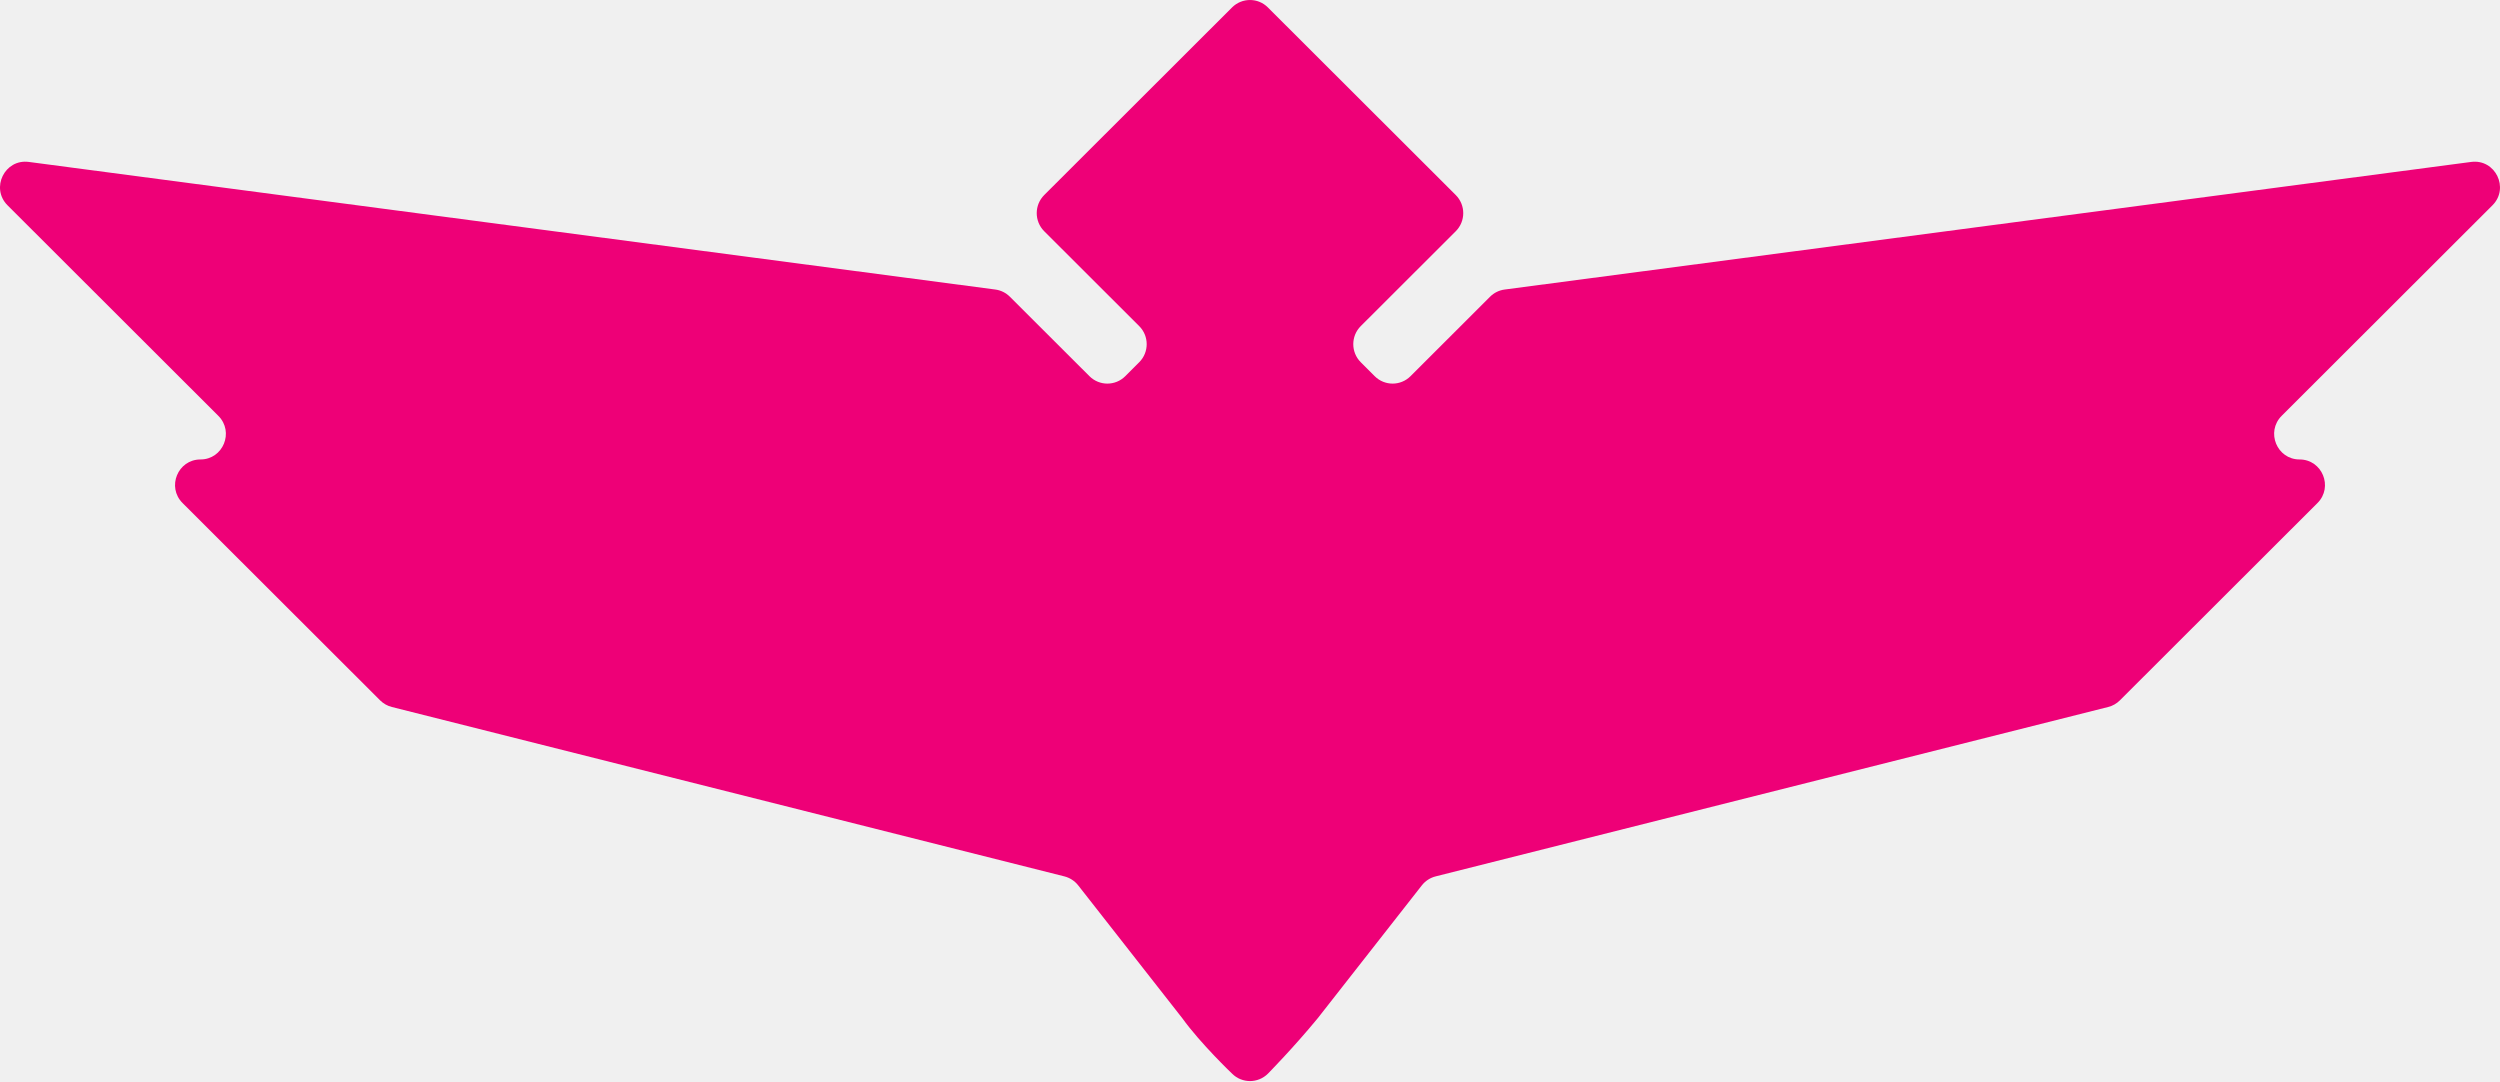
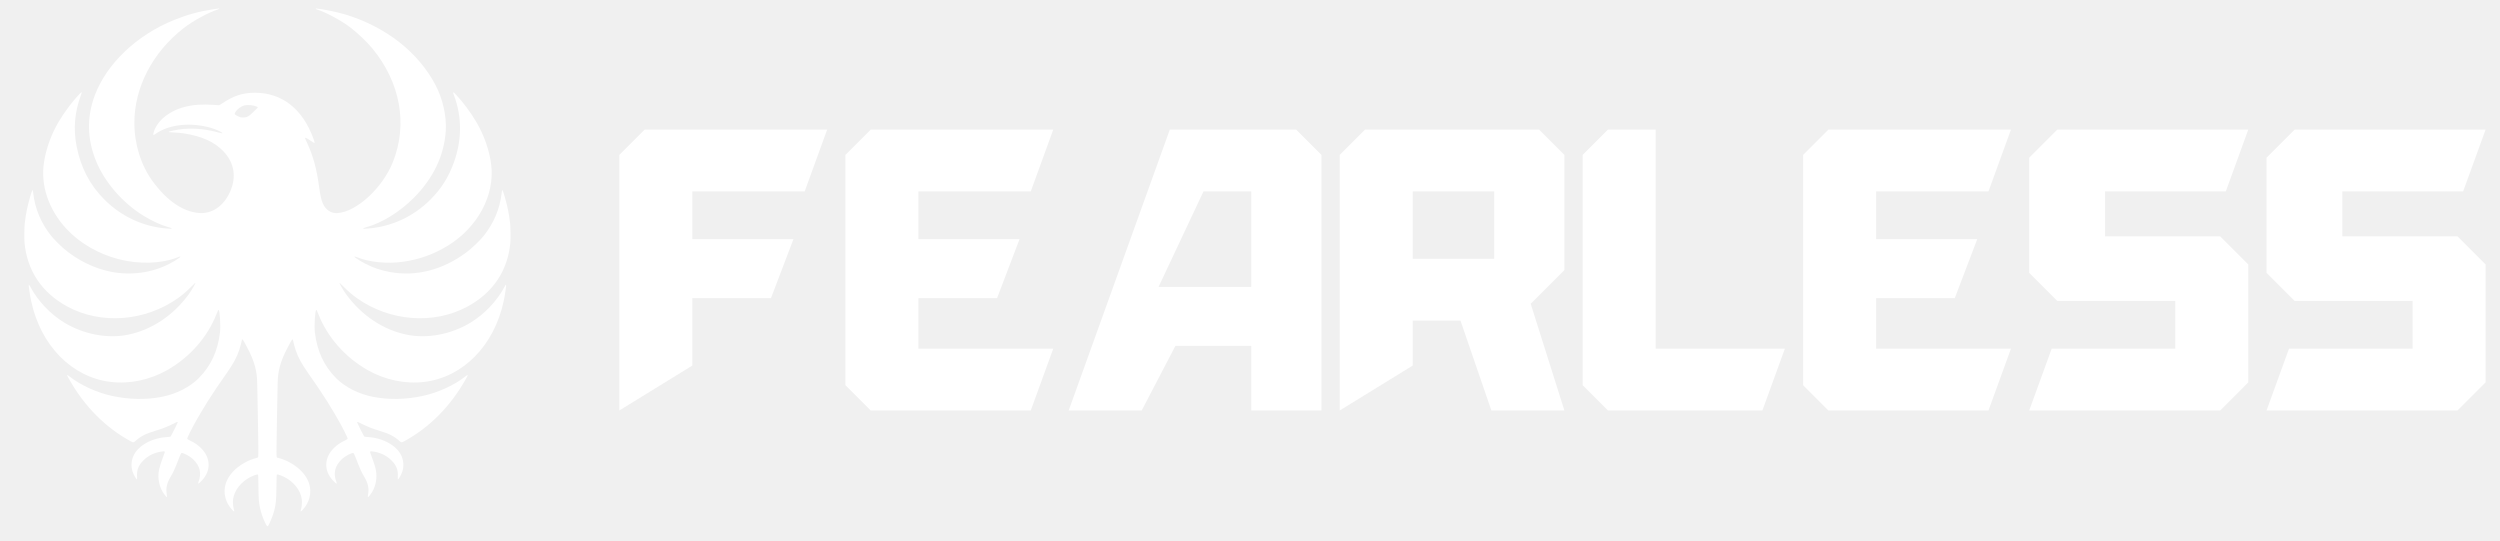
- <svg xmlns="http://www.w3.org/2000/svg" viewBox="0 0 74 32" fill="none">
-   <path d="M73.148 4.793L44.538 8.57C44.374 8.592 44.222 8.666 44.106 8.783L41.751 11.135C41.458 11.428 40.985 11.428 40.691 11.135L40.279 10.723C39.983 10.428 39.983 9.947 40.279 9.652L43.09 6.845C43.386 6.549 43.386 6.069 43.09 5.773L37.529 0.22C37.237 -0.073 36.763 -0.073 36.469 0.22L30.909 5.773C30.613 6.069 30.613 6.549 30.909 6.845L33.72 9.652C34.016 9.947 34.016 10.428 33.72 10.723L33.308 11.135C33.015 11.428 32.541 11.428 32.248 11.135L29.892 8.783C29.775 8.666 29.624 8.592 29.461 8.57L0.852 4.793C0.139 4.699 -0.286 5.568 0.224 6.078L6.463 12.309C6.939 12.784 6.604 13.6 5.934 13.6C5.263 13.6 4.929 14.416 5.404 14.89L11.252 20.731C11.348 20.826 11.469 20.895 11.599 20.927L31.506 25.941C31.667 25.982 31.811 26.075 31.914 26.206L34.994 30.137C35.543 30.898 36.47 31.78 36.47 31.78C36.763 32.073 37.237 32.073 37.531 31.78C37.531 31.78 38.298 31.001 39.007 30.137L42.087 26.206C42.19 26.075 42.333 25.982 42.495 25.941L62.402 20.927C62.533 20.895 62.653 20.826 62.748 20.731L68.597 14.89C69.072 14.416 68.737 13.6 68.067 13.6C67.397 13.6 67.062 12.784 67.537 12.309L73.776 6.078C74.286 5.568 73.861 4.7 73.148 4.793Z" fill="#EE0077" />
+ <svg xmlns="http://www.w3.org/2000/svg" viewBox="0 0 694.31 150" role="img" aria-label="Fearless">
+   <g fill="#fff">
+     <g transform="scale(0.29)">
+       <path fill-rule="evenodd" d="M 204.6 8.79 C 190.69 10.94 179.85 13.89 166.98 19.04 C 131.15 33.39 102.09 60.99 90.74 91.43 C 83.03 112.14 83.41 133.03 91.9 154.02 C 100.05 174.19 117.22 194.1 137.02 206.37 C 145.43 211.57 154.27 215.63 161.46 217.6 C 163.43 218.14 164.25 218.46 164.3 218.72 C 164.39 219.16 164.37 219.16 160.16 218.86 C 137.55 217.25 116.41 207.52 100.09 191.22 C 86.07 177.21 77.43 160.7 73.38 140.18 C 70.08 123.48 71.49 106.94 77.56 91 C 78.91 87.46 78.52 87.48 75.09 91.14 C 68.74 97.9 61.53 107.62 56.14 116.7 C 49.28 128.24 44.33 141.79 42.23 154.75 C 38.57 177.35 46.39 200.68 63.91 219.46 C 76.43 232.87 94.33 243.22 113.6 248.2 C 133.5 253.34 154.79 252.6 170.75 246.2 C 176.25 243.99 169.86 248.75 161.86 252.82 C 145.11 261.33 125.28 263.99 106.32 260.27 C 90.25 257.11 74.15 249.21 61.04 238.05 C 57.76 235.26 51.32 228.76 49.17 226.09 C 39.34 213.84 33.42 199.73 31.79 184.71 C 31.34 180.54 31.02 181 28.66 189.17 C 26.26 197.48 24.82 204.52 23.78 213.11 C 23.31 216.93 23.11 228.16 23.44 231.96 C 25.8 259.07 40.04 280.38 64.68 293.67 C 96.92 311.05 139.02 307.81 170.4 285.53 C 174.81 282.4 178.36 279.35 182.92 274.8 C 185.13 272.59 186.99 270.79 187.04 270.79 C 187.68 270.79 183.63 277.87 180.71 281.88 C 165.79 302.26 145.23 315.92 122.53 320.55 C 102.99 324.53 80.26 320.23 61.71 309.04 C 48.37 300.99 36.37 288.38 29.08 274.72 C 27.31 271.42 27.16 271.82 28 277.67 C 28.6 281.81 29.23 285.42 29.92 288.62 C 39 330.9 68.77 361.18 105.7 365.72 C 124.04 367.97 143.51 363.91 160.28 354.34 C 181.88 342 198.67 322.9 207.36 300.74 C 208.47 297.93 209.03 296.76 209.29 296.76 C 210.49 296.74 211.46 312.03 210.66 318.54 C 208.47 336.41 201.95 350.42 190.38 362.11 C 181.9 370.68 168.74 377.35 154.97 380.05 C 139.95 382.99 123.73 382.69 107.31 379.16 C 92.78 376.03 77.27 368.94 66.61 360.55 C 63.66 358.23 63.61 358.54 66.18 363.11 C 80.91 389.25 100.9 409.39 125.31 422.69 C 127.49 423.88 127.89 423.87 129.27 422.66 C 134.92 417.65 139.39 415.35 149.1 412.45 C 155.26 410.61 159.98 408.77 165.08 406.22 C 169.74 403.89 170.21 403.72 170.21 404.41 C 170.21 404.95 163.76 417.8 163.33 418.12 C 163.14 418.26 161.75 418.43 160.22 418.52 C 147.25 419.21 135.17 425.07 129.6 433.35 C 125.86 438.91 124.94 445.52 127.03 451.85 C 127.99 454.74 130.47 459.07 131.17 459.07 C 131.3 459.07 131.33 457.99 131.24 456.31 C 130.91 450 132.57 445.73 137.14 441.1 C 141.61 436.56 147.15 433.74 153.96 432.54 C 156.32 432.13 157.44 432.12 157.76 432.5 C 157.94 432.72 157.63 433.75 156.57 436.51 C 154.63 441.56 152.97 446.74 152.36 449.59 C 150.56 458.12 152.58 467.34 157.7 473.9 C 159.95 476.78 160.25 476.75 159.73 473.73 C 158.66 467.49 159.76 462.58 163.65 456.18 C 165.43 453.24 167.59 448.73 168.95 445.08 C 171.03 439.47 173.27 434.16 173.64 433.93 C 174.9 433.15 181.46 436.56 184.87 439.77 C 191.55 446.08 193.27 453.27 190.07 461.53 C 189.15 463.92 190.1 463.56 193.19 460.34 C 202.32 450.83 201.95 438.19 192.28 428.9 C 189.12 425.87 186.84 424.3 182.31 422.05 C 179.71 420.76 179.35 420.51 179.28 419.97 C 179.2 419.21 185.16 407.47 188.72 401.39 C 189.3 400.4 190.93 397.6 192.34 395.18 C 196.46 388.11 200.65 381.48 207.18 371.7 C 210.47 366.78 211.31 365.57 217.08 357.37 C 223.45 348.3 226.7 342.32 229.11 335.21 C 230.08 332.37 231.61 326.55 231.62 325.72 C 231.62 325.02 232.04 324.84 232.53 325.34 C 233.2 326.03 237.1 333.22 239.15 337.54 C 242.17 343.91 244.1 349.54 245.15 355 C 246.14 360.2 246.26 361.99 246.51 375.99 C 246.64 383.5 246.85 394.32 246.97 400.04 C 247.09 405.75 247.26 416.52 247.34 423.97 C 247.51 439.22 247.64 438.06 245.77 438.53 C 231.86 442.07 219.84 451.98 216.29 462.81 C 213.39 471.67 215.74 481.3 222.55 488.48 C 224.4 490.43 224.69 490.28 223.96 487.77 C 223.39 485.84 223.04 483.22 223.04 480.9 C 223.04 472.52 228.21 464.15 236.87 458.52 C 240.45 456.19 246.29 453.9 247.04 454.52 C 247.3 454.74 247.38 456.76 247.49 465.9 C 247.63 477.82 247.86 480.99 248.91 486.01 C 250.02 491.25 251.74 496.26 254.03 500.83 C 255.53 503.84 255.93 504.3 256.59 503.76 C 257.61 502.92 261.23 494.24 262.44 489.71 C 264.23 483.01 264.58 479.48 264.74 465.9 C 264.85 456.76 264.93 454.74 265.19 454.52 C 265.94 453.9 271.77 456.19 275.36 458.52 C 284.01 464.15 289.19 472.52 289.19 480.9 C 289.19 483.22 288.84 485.84 288.27 487.77 C 287.53 490.28 287.83 490.43 289.67 488.48 C 296.49 481.3 298.84 471.67 295.94 462.81 C 292.39 451.98 280.36 442.07 266.45 438.53 C 264.59 438.06 264.71 439.22 264.88 423.97 C 264.97 416.52 265.13 405.75 265.25 400.04 C 265.37 394.32 265.58 383.5 265.72 375.99 C 265.96 361.99 266.08 360.2 267.08 355 C 268.12 349.54 270.06 343.91 273.08 337.54 C 275.12 333.22 279.03 326.03 279.7 325.34 C 280.18 324.84 280.61 325.02 280.61 325.72 C 280.61 326.55 282.15 332.37 283.11 335.21 C 285.52 342.32 288.78 348.3 295.15 357.37 C 300.91 365.57 301.75 366.78 305.04 371.7 C 311.58 381.48 315.77 388.11 319.88 395.18 C 321.29 397.6 322.92 400.4 323.5 401.39 C 327.06 407.47 333.03 419.21 332.94 419.97 C 332.88 420.51 332.52 420.76 329.92 422.05 C 325.39 424.3 323.1 425.87 319.95 428.9 C 310.27 438.19 309.91 450.83 319.03 460.34 C 322.13 463.56 323.08 463.92 322.15 461.53 C 318.96 453.27 320.68 446.08 327.36 439.77 C 330.76 436.56 337.32 433.15 338.59 433.93 C 338.96 434.16 341.2 439.47 343.28 445.08 C 344.64 448.73 346.79 453.24 348.58 456.18 C 352.47 462.58 353.56 467.49 352.49 473.73 C 351.97 476.75 352.27 476.78 354.52 473.9 C 359.64 467.34 361.67 458.12 359.86 449.59 C 359.26 446.74 357.59 441.56 355.65 436.51 C 354.59 433.75 354.29 432.72 354.47 432.5 C 354.79 432.12 355.91 432.13 358.26 432.54 C 365.08 433.74 370.62 436.56 375.09 441.1 C 379.66 445.73 381.32 450 380.98 456.31 C 380.9 457.99 380.92 459.07 381.05 459.07 C 381.76 459.07 384.24 454.74 385.2 451.85 C 386.82 446.93 386.63 441.76 384.64 436.99 C 380.46 426.96 366.98 419.32 352 418.52 C 350.48 418.43 349.08 418.26 348.9 418.12 C 348.46 417.8 342.02 404.95 342.02 404.41 C 342.02 403.72 342.48 403.89 347.15 406.22 C 352.25 408.77 356.97 410.61 363.12 412.45 C 372.83 415.35 377.31 417.65 382.96 422.66 C 384.33 423.87 384.74 423.88 386.91 422.69 C 411.33 409.39 431.32 389.25 446.04 363.11 C 448.62 358.54 448.57 358.23 445.62 360.55 C 434.95 368.94 419.44 376.03 404.91 379.16 C 388.5 382.69 372.28 382.99 357.25 380.05 C 343.48 377.35 330.33 370.68 321.84 362.11 C 310.28 350.42 303.76 336.41 301.56 318.54 C 300.77 312.03 301.73 296.74 302.94 296.76 C 303.19 296.76 303.76 297.93 304.86 300.74 C 313.56 322.9 330.34 342 351.95 354.34 C 368.72 363.91 388.19 367.97 406.53 365.72 C 443.46 361.18 473.22 330.9 482.31 288.62 C 483 285.42 483.63 281.81 484.22 277.67 C 485.06 271.82 484.92 271.42 483.15 274.72 C 475.85 288.38 463.86 300.99 450.52 309.04 C 431.96 320.23 409.24 324.53 389.69 320.55 C 366.99 315.92 346.44 302.26 331.52 281.88 C 328.59 277.87 324.54 270.79 325.18 270.79 C 325.24 270.79 327.09 272.59 329.3 274.8 C 333.87 279.35 337.42 282.4 341.83 285.53 C 373.21 307.81 415.31 311.05 447.54 293.67 C 472.18 280.38 486.42 259.07 488.78 231.96 C 489.11 228.16 488.91 216.93 488.45 213.11 C 487.4 204.52 485.97 197.48 483.57 189.17 C 481.21 181 480.89 180.54 480.44 184.71 C 478.81 199.73 472.88 213.84 463.06 226.09 C 459.37 230.68 451.62 238 446.22 242 C 423.75 258.6 398.31 265.07 373.44 260.5 C 364.86 258.93 357.69 256.54 350.37 252.82 C 342.37 248.75 335.98 243.99 341.47 246.2 C 353.87 251.17 370.63 252.86 385.93 250.68 C 401.84 248.41 415.46 243.52 428.96 235.22 C 457.43 217.7 473.85 187.2 470.46 158.13 C 468.88 144.57 463.59 129.32 456.09 116.7 C 450.69 107.62 443.48 97.9 437.14 91.14 C 433.71 87.48 433.31 87.46 434.66 91 C 442.47 111.5 442.52 133.48 434.79 155.21 C 429.68 169.57 422.71 180.65 412.13 191.22 C 395.81 207.52 374.68 217.25 352.06 218.86 C 347.85 219.16 347.84 219.16 347.93 218.72 C 347.98 218.46 348.8 218.14 350.77 217.6 C 365.66 213.53 382.58 203.11 396 189.75 C 414.95 170.87 425.52 148.71 426.92 124.94 C 427.73 111.07 424 94.63 417.03 81.37 C 400.38 49.69 369.08 25.35 329.9 13.63 C 322.67 11.47 309.4 8.77 302.98 8.16 C 301.94 8.07 302.25 8.63 303.46 9.02 C 313.17 12.2 327.45 19.99 336.48 27.04 C 343.14 32.23 351.58 40.34 356.39 46.15 C 383.48 78.89 390.76 119.14 376.17 155.42 C 366.22 180.18 341.4 202.92 323.05 204.1 C 317.19 204.47 311.98 201.06 309.28 195.08 C 307.66 191.49 306.77 187.55 305.55 178.56 C 303.23 161.49 299.81 149.04 294.05 136.73 C 292.04 132.42 291.88 131.94 292.49 131.94 C 293 131.94 296.06 133.71 298.6 135.47 C 301.78 137.68 301.85 137.57 300.24 133.04 C 290.03 104.5 270.18 88.82 244.23 88.82 C 232.59 88.82 224.01 91.57 213.23 98.73 C 211.53 99.86 209.97 100.79 209.76 100.79 C 209.55 100.79 207.15 100.63 204.41 100.43 C 183.77 98.93 168.34 102.86 156.76 112.58 C 151.68 116.85 147.63 123.25 146.83 128.28 C 146.61 129.61 147.02 129.55 149.42 127.91 C 162.48 118.98 182.73 116.9 202.16 122.49 C 205.94 123.58 211.94 126.22 212.69 127.14 C 213.26 127.81 212.43 127.79 209.83 127.05 C 194.47 122.69 179.06 122 165.65 125.07 C 160.03 126.35 160.03 126.63 165.64 126.83 C 169.27 126.95 173.38 127.31 176.13 127.75 C 193.4 130.48 205.25 135.84 213.9 144.84 C 224.41 155.79 226.66 169.57 220.27 183.77 C 214.08 197.49 202.87 205.06 190.34 203.97 C 174.96 202.64 159.61 192.04 146.03 173.37 C 134.98 158.18 128.69 138.02 128.68 117.72 C 128.65 83.73 146.04 50.22 175.74 27.04 C 184.77 19.99 199.05 12.2 208.77 9.02 C 209.82 8.68 210.23 8.22 209.59 8.1 C 209.48 8.08 207.23 8.39 204.6 8.79 M 234.33 100.91 C 230.82 101.69 226.87 104.65 225.22 107.74 C 224.36 109.35 224.59 109.68 227.68 111.21 C 229.94 112.34 230.16 112.4 232.16 112.49 C 236.23 112.66 238.14 111.71 242.45 107.36 C 244.13 105.67 245.84 104 246.25 103.65 C 247.21 102.84 247.11 102.6 245.56 101.98 C 242.3 100.67 237.47 100.21 234.33 100.91" />
+     </g>
+     <g transform="translate(172 36) scale(0.78)">
+       <path fill-rule="evenodd" transform="translate(0 0)" d="M9 0L74 0L66 22L26 22L26 39L62 39L54 60L26 60L26 84L0 100L0 9Z" />
+       <path fill-rule="evenodd" transform="translate(80.5 0)" d="M9 0L74 0L66 22L26 22L26 39L62 39L54 60L26 60L26 78L74 78L66 100L9 100L0 91L0 9Z" />
+       <path fill-rule="evenodd" transform="translate(168 0)" d="M28 0L73 0L82 9L82 100L57 100L57 77L30 77L18 100L-8 100ZM40 22L57 22L57 56L24 56Z" />
+       <path fill-rule="evenodd" transform="translate(256.5 0)" d="M9 0L71 0L80 9L80 50L68 62L80 100L54 100L43 68L26 68L26 84L0 100L0 9ZM26 22L55 22L55 46L26 46Z" />
+       <path fill-rule="evenodd" transform="translate(343 0)" d="M0 9L9 0L26 0L26 78L72 78L64 100L9 100L0 91Z" />
+       <path fill-rule="evenodd" transform="translate(421.5 0)" d="M9 0L74 0L66 22L26 22L26 39L62 39L54 60L26 60L26 78L74 78L66 100L9 100L0 91L0 9Z" />
+       <path fill-rule="evenodd" transform="translate(502 0)" d="M10 0L78 0L70 22L27 22L27 38L68 38L78 48L78 90L68 100L0 100L8 78L52 78L52 61L10 61L0 51L0 10Z" />
+       <path fill-rule="evenodd" transform="translate(586.5 0)" d="M10 0L78 0L70 22L27 22L27 38L68 38L78 48L78 90L68 100L0 100L8 78L52 78L52 61L10 61L0 51L0 10Z" />
+     </g>
+   </g>
</svg>
